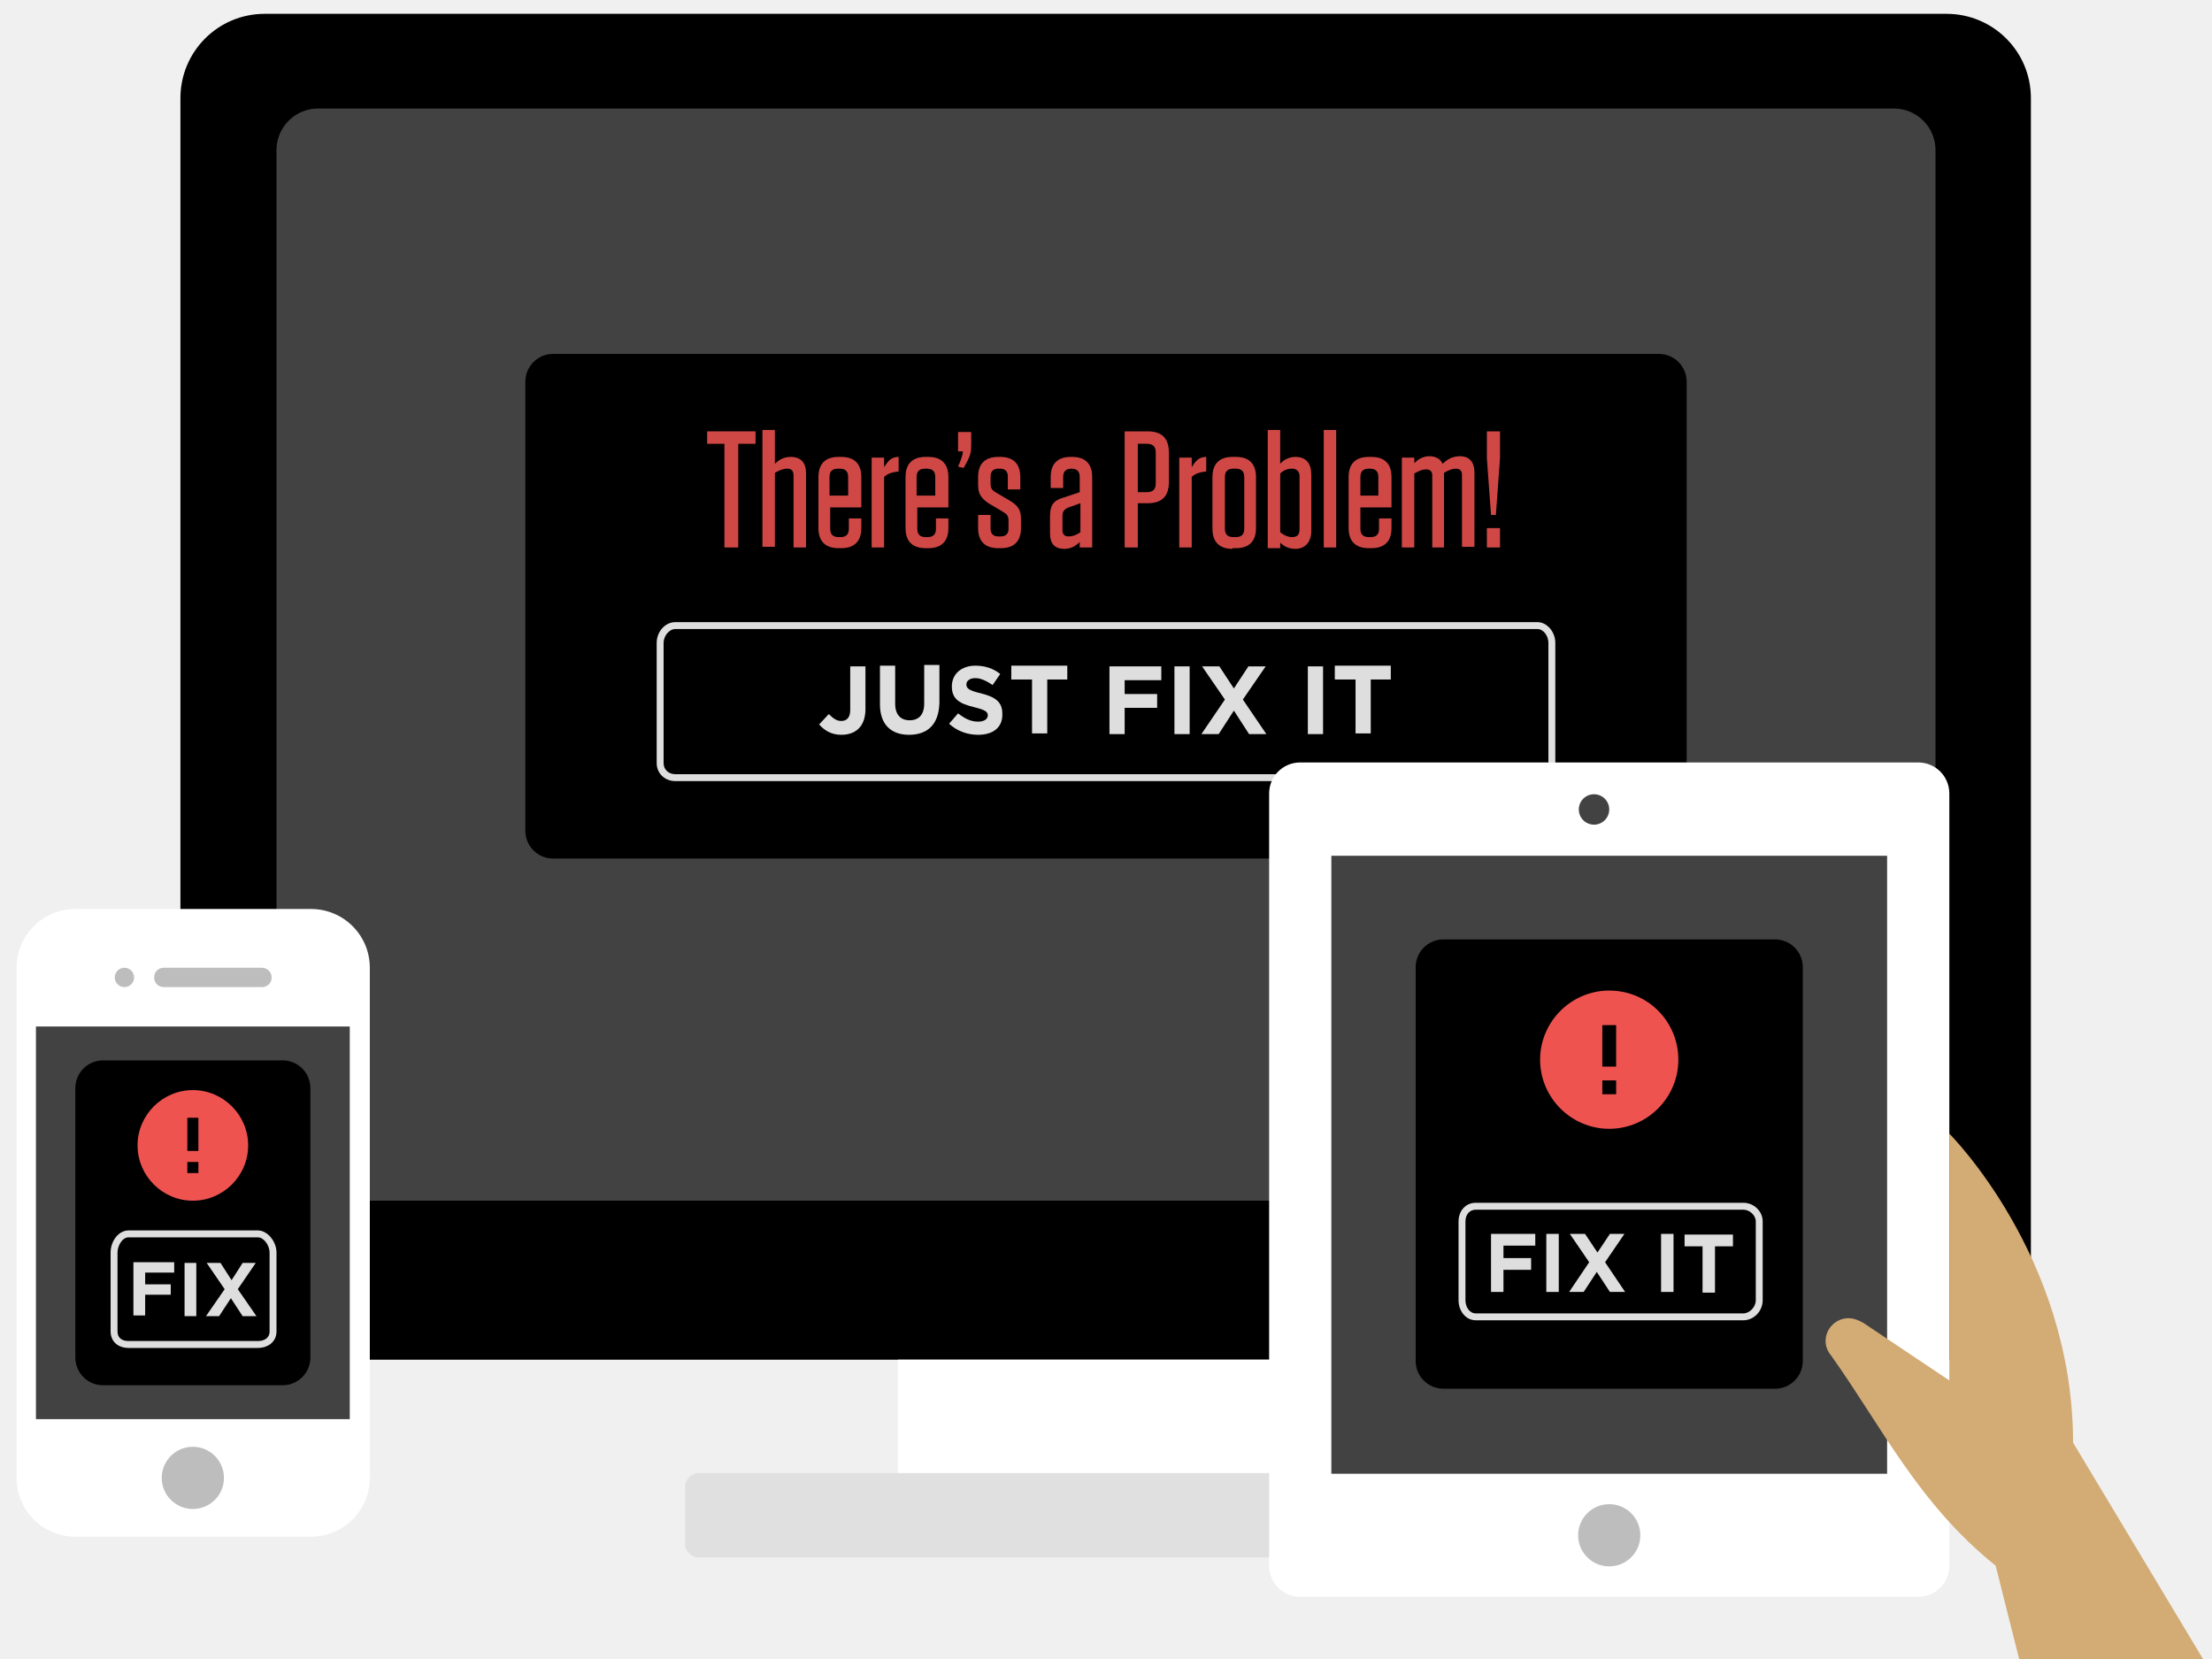
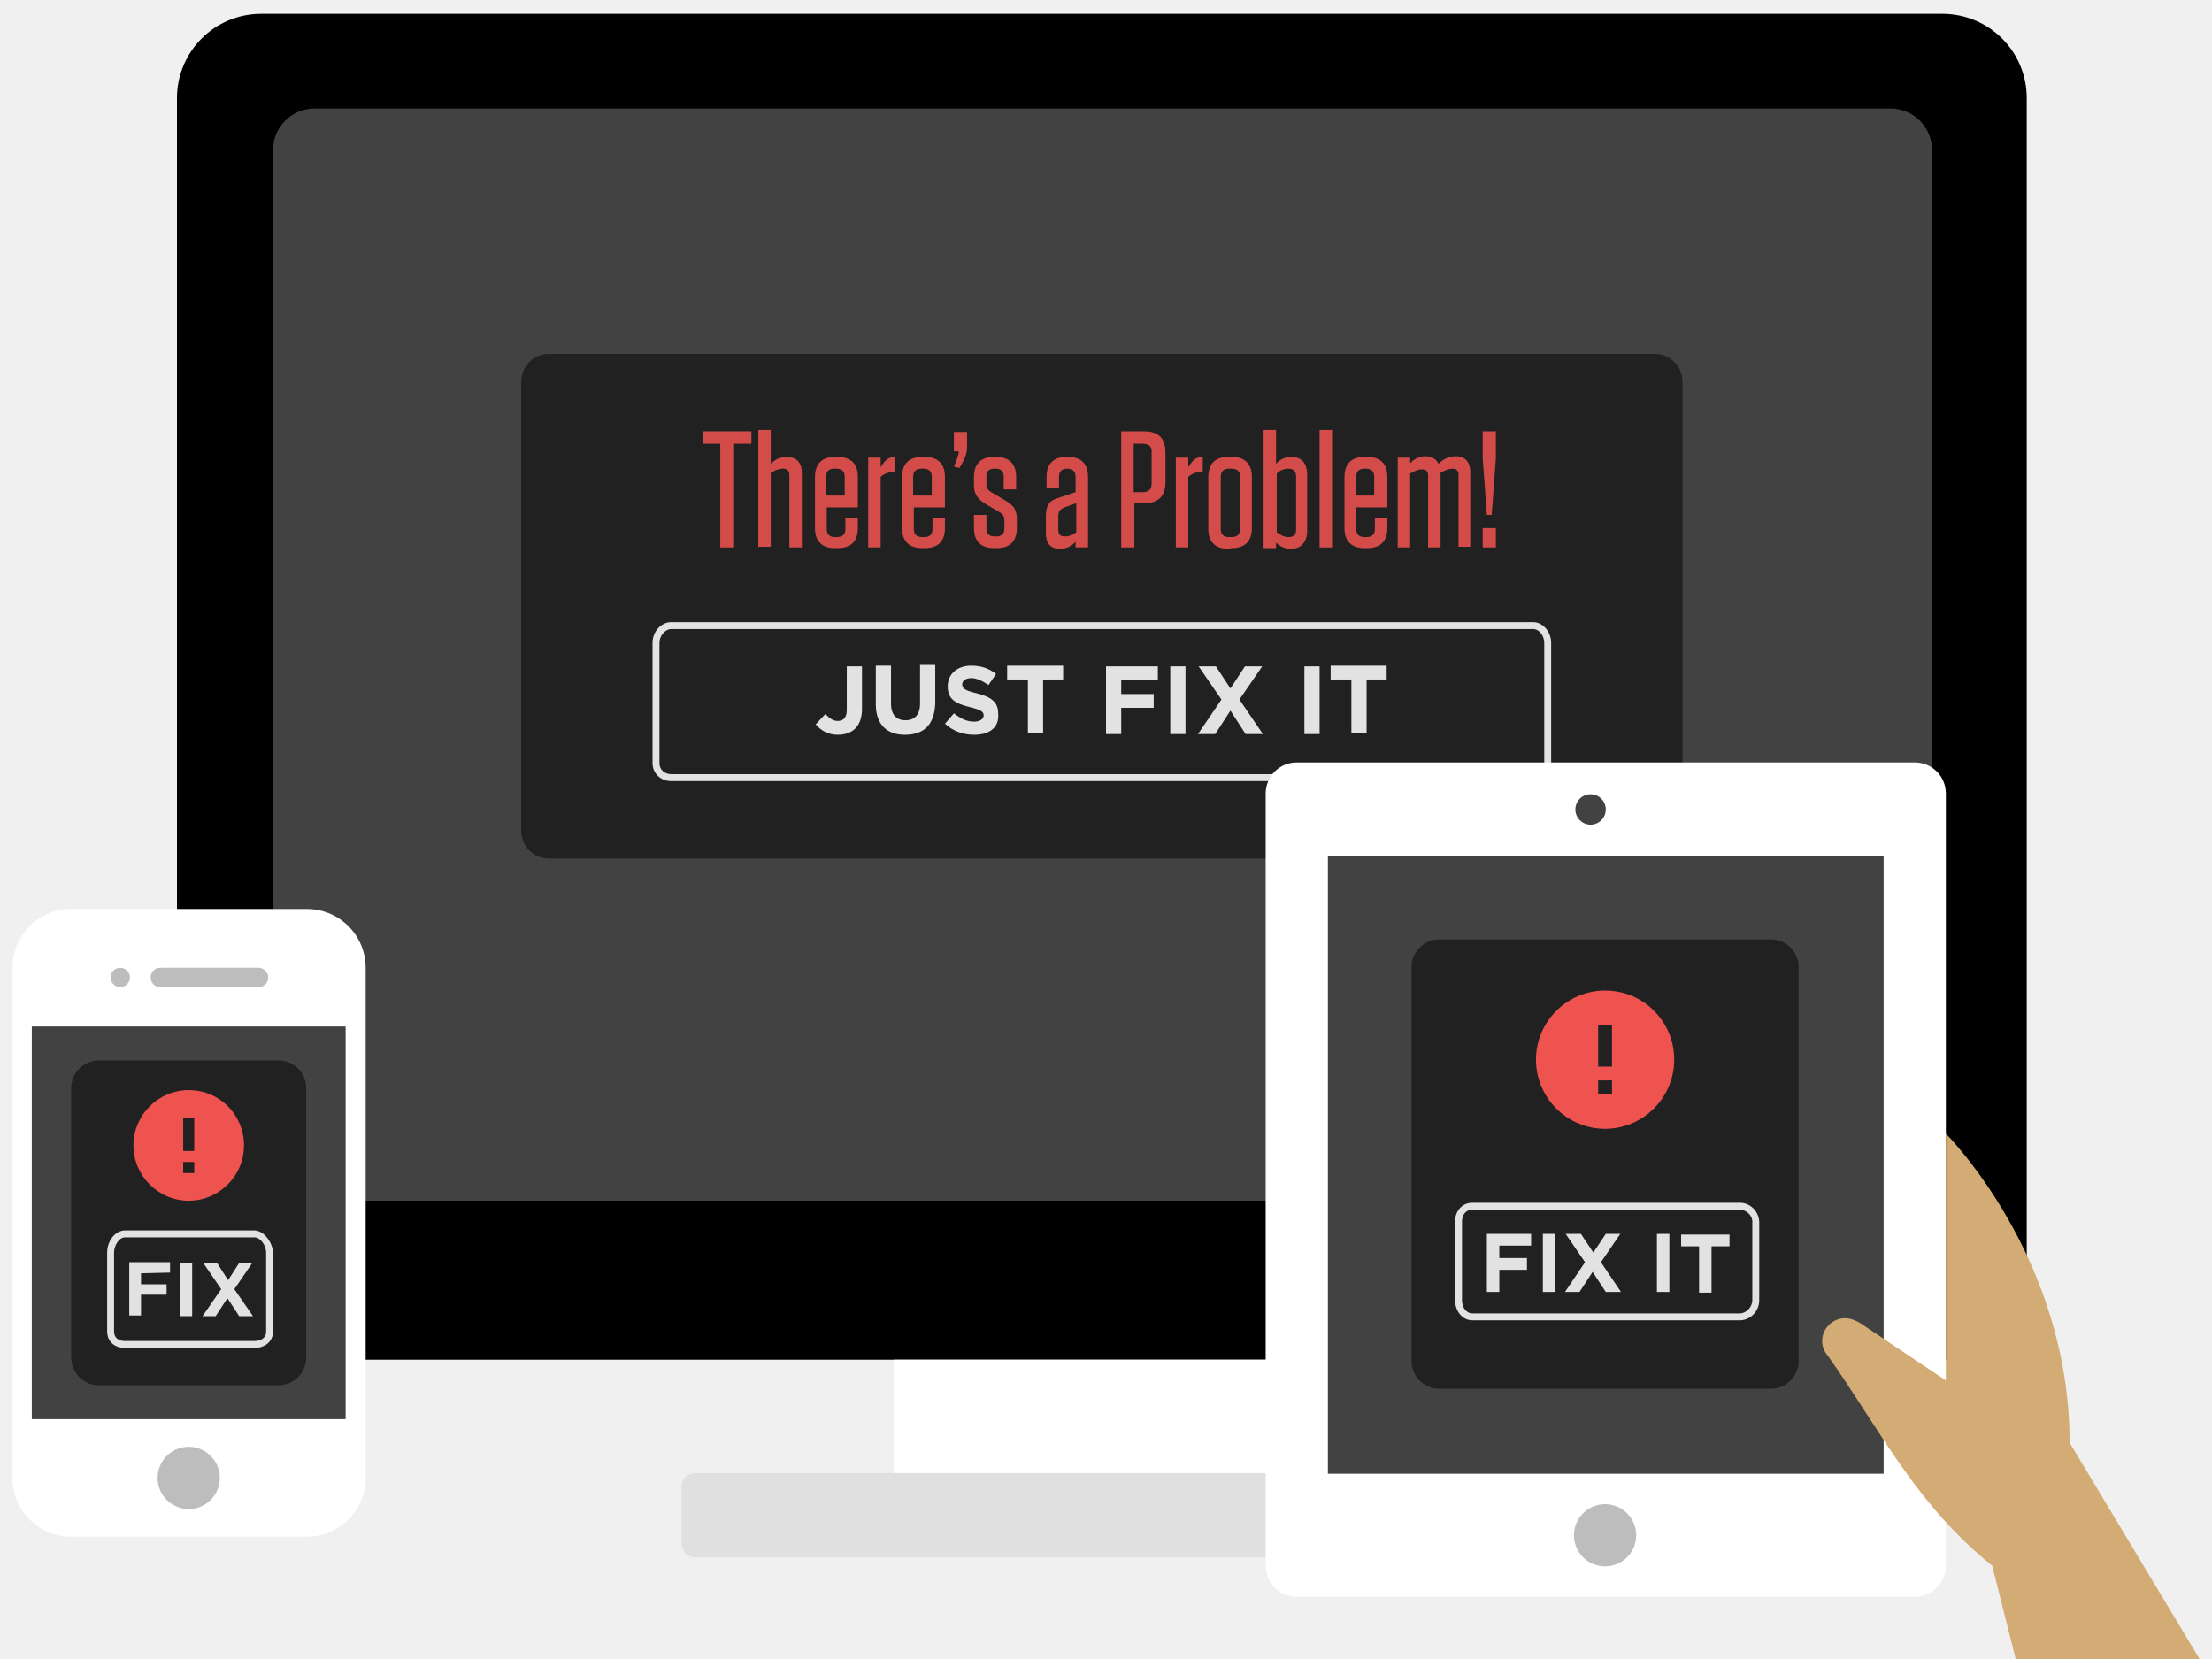
- <svg xmlns="http://www.w3.org/2000/svg" version="1.1" id="Layer_1" x="0px" y="0px" viewBox="148 -108 320 240" style="enable-background:new 148 -108 320 240;" xml:space="preserve">
+ <svg xmlns="http://www.w3.org/2000/svg" version="1.1" id="Layer_1" x="0px" y="0px" viewBox="0 16 320 240" style="enable-background:new 0 16 320 240;" xml:space="preserve">
  <style type="text/css">
	.st0{fill:#FFFFFF;}
	.st1{fill:#424242;}
	.st2{fill:#E0E0E0;}
	.st3{fill:#BDBDBD;}
- 	.st4{opacity:0.87;}
- 	.st5{fill:#EF5350;}
- 	.st6{fill:#D3AB74;}
+ 	.st4{fill:#212121;}
+ 	.st5{opacity:0.87;}
+ 	.st6{fill:#EF5350;}
+ 	.st7{fill:#D3AB74;}
</style>
  <g>
-     <path d="M441.8,76.5c0,6.7-5.4,12.2-12.2,12.2H186.3c-6.7,0-12.2-5.4-12.2-12.2V-93.8c0-6.7,5.4-12.2,12.2-12.2h243.3   c6.7,0,12.2,5.4,12.2,12.2V76.5z" />
-     <rect x="277.9" y="88.7" class="st0" width="60" height="16.5" />
-     <path class="st1" d="M428-86.3c0-3.3-2.7-6-6-6H194c-3.3,0-6,2.7-6,6v146c0,3.3,2.7,6,6,6h228c3.3,0,6-2.7,6-6V-86.3z" />
-     <path class="st2" d="M366.8,117.3H249.1c-1.1,0-2-0.9-2-2v-8.2c0-1.1,0.9-2,2-2h117.7c1.1,0,2,0.9,2,2v8.2   C368.8,116.4,367.9,117.3,366.8,117.3z" />
+     <path d="M293.2,200.5c0,6.7-5.4,12.2-12.2,12.2H37.8c-6.7,0-12.2-5.4-12.2-12.2V30.2c0-6.7,5.4-12.2,12.2-12.2H281   c6.7,0,12.2,5.4,12.2,12.2V200.5L293.2,200.5z" />
+     <rect x="129.3" y="212.7" class="st0" width="60" height="16.5" />
+     <path class="st1" d="M279.5,37.7c0-3.3-2.7-6-6-6h-228c-3.3,0-6,2.7-6,6v146c0,3.3,2.7,6,6,6h228c3.3,0,6-2.7,6-6V37.7z" />
+     <path class="st2" d="M218.2,241.3H100.6c-1.1,0-2-0.9-2-2v-8.2c0-1.1,0.9-2,2-2h117.7c1.1,0,2,0.9,2,2v8.2   C220.2,240.4,219.3,241.3,218.2,241.3z" />
  </g>
  <g>
-     <path class="st0" d="M201.5,105.8c0,4.7-3.8,8.5-8.5,8.5h-34.1c-4.7,0-8.5-3.8-8.5-8.5V32c0-4.7,3.8-8.5,8.5-8.5h34.1   c4.7,0,8.5,3.8,8.5,8.5V105.8z" />
-     <rect x="153.2" y="40.5" class="st1" width="45.4" height="56.8" />
-     <circle class="st3" cx="166" cy="33.4" r="1.4" />
-     <path class="st3" d="M187.3,33.4c0,0.8-0.6,1.4-1.4,1.4h-14.2c-0.8,0-1.4-0.6-1.4-1.4s0.6-1.4,1.4-1.4h14.2   C186.6,32,187.3,32.6,187.3,33.4z" />
-     <circle class="st3" cx="175.9" cy="105.8" r="4.5" />
+     <path class="st0" d="M52.9,229.8c0,4.7-3.8,8.5-8.5,8.5H10.3c-4.7,0-8.5-3.8-8.5-8.5V156c0-4.7,3.8-8.5,8.5-8.5h34.1   c4.7,0,8.5,3.8,8.5,8.5V229.8z" />
+     <rect x="4.6" y="164.5" class="st1" width="45.4" height="56.8" />
+     <circle class="st3" cx="17.4" cy="157.4" r="1.4" />
+     <path class="st3" d="M38.8,157.4c0,0.8-0.6,1.4-1.4,1.4H23.2c-0.8,0-1.4-0.6-1.4-1.4c0-0.8,0.6-1.4,1.4-1.4h14.2   C38.1,156,38.8,156.6,38.8,157.4z" />
+     <circle class="st3" cx="27.3" cy="229.8" r="4.5" />
  </g>
  <g>
-     <path d="M192.9,88.4c0,2.2-1.8,4-4,4h-26c-2.2,0-4-1.8-4-4v-39c0-2.2,1.8-4,4-4h26c2.2,0,4,1.8,4,4V88.4z" />
-     <g class="st4">
-       <path class="st0" d="M185.3,71c0.9,0,1.7,1.2,1.7,2.2v11.4c0,1-0.8,1.4-1.7,1.4h-18.7c-0.9,0-1.6-0.4-1.6-1.4V73.2    c0-1,0.7-2.2,1.6-2.2H185 M185.3,70h-18.7c-1.5,0-2.6,1.6-2.6,3.2v11.4c0,1.5,1.1,2.4,2.6,2.4h18.7c1.5,0,2.7-0.9,2.7-2.4V73.2    C188,71.6,186.7,70,185.3,70L185.3,70z" />
+     <path class="st4" d="M44.3,212.4c0,2.2-1.8,4-4,4h-26c-2.2,0-4-1.8-4-4v-39c0-2.2,1.8-4,4-4h26c2.2,0,4,1.8,4,4V212.4z" />
+     <g class="st5">
+       <path class="st0" d="M36.8,195c0.9,0,1.7,1.2,1.7,2.2v11.4c0,1-0.8,1.4-1.7,1.4H18.1c-0.9,0-1.6-0.4-1.6-1.4v-11.4    c0-1,0.7-2.2,1.6-2.2h18.4 M36.8,194H18.1c-1.5,0-2.6,1.6-2.6,3.2v11.4c0,1.5,1.1,2.4,2.6,2.4h18.7c1.5,0,2.7-0.9,2.7-2.4v-11.4    C39.4,195.6,38.1,194,36.8,194L36.8,194z" />
      <g>
-         <path class="st0" d="M169,76.2v1.6h3.7v1.5H169v3h-1.7v-7.7h5.9v1.5H169z" />
-         <path class="st0" d="M174.7,82.4v-7.7h1.7v7.7H174.7z" />
-         <path class="st0" d="M183.1,82.4l-1.7-2.6l-1.7,2.6h-1.9l2.7-3.9l-2.6-3.8h2l1.6,2.5l1.6-2.5h1.9l-2.6,3.8l2.7,3.9H183.1z" />
+         <path class="st0" d="M20.4,200.2v1.6h3.7v1.5h-3.7v3h-1.7v-7.7h5.9v1.5L20.4,200.2L20.4,200.2z" />
+         <path class="st0" d="M26.1,206.4v-7.7h1.7v7.7H26.1z" />
+         <path class="st0" d="M34.6,206.4l-1.7-2.6l-1.7,2.6h-1.9l2.7-3.9l-2.6-3.8h2l1.6,2.5l1.6-2.5h1.9l-2.6,3.8l2.7,3.9H34.6z" />
      </g>
    </g>
-     <path class="st5" d="M175.9,49.7c-4.4,0-8,3.6-8,8s3.6,8,8,8s8-3.6,8-8S180.3,49.7,175.9,49.7z M176.7,61.7h-1.6v-1.6h1.6V61.7z    M176.7,58.5h-1.6v-4.8h1.6V58.5z" />
+     <path class="st6" d="M27.3,173.7c-4.4,0-8,3.6-8,8c0,4.4,3.6,8,8,8s8-3.6,8-8S31.8,173.7,27.3,173.7z M28.1,185.7h-1.6v-1.6h1.6   V185.7z M28.1,182.5h-1.6v-4.8h1.6V182.5z" />
  </g>
  <g>
-     <path d="M392,12.2c0,2.2-1.8,4-4,4H228c-2.2,0-4-1.8-4-4v-65c0-2.2,1.8-4,4-4h160c2.2,0,4,1.8,4,4V12.2z" />
-     <g class="st4">
-       <path class="st0" d="M370.4-17c0.9,0,1.6,1,1.6,2V2.4c0,1-0.7,1.6-1.6,1.6H245.7c-0.9,0-1.7-0.6-1.7-1.6V-15c0-1,0.8-2,1.7-2H370     M370.4-18H245.7c-1.5,0-2.7,1.4-2.7,3V2.4c0,1.5,1.2,2.6,2.7,2.6h124.7c1.5,0,2.6-1.1,2.6-2.6V-15C373-16.6,371.8-18,370.4-18    L370.4-18z" />
+     <path class="st4" d="M243.4,136.2c0,2.2-1.8,4-4,4h-160c-2.2,0-4-1.8-4-4v-65c0-2.2,1.8-4,4-4h160c2.2,0,4,1.8,4,4V136.2z" />
+     <g class="st5">
+       <path class="st0" d="M221.8,107c0.9,0,1.6,1,1.6,2v17.4c0,1-0.7,1.6-1.6,1.6H97.1c-0.9,0-1.7-0.6-1.7-1.6V109c0-1,0.8-2,1.7-2    h124.3 M221.8,106H97.1c-1.5,0-2.7,1.4-2.7,3v17.4c0,1.5,1.2,2.6,2.7,2.6h124.7c1.5,0,2.6-1.1,2.6-2.6V109    C224.4,107.4,223.2,106,221.8,106L221.8,106z" />
      <g>
-         <path class="st0" d="M269.7-1.7c-1.5,0-2.5-0.7-3.2-1.5l1.4-1.5c0.6,0.6,1.1,1,1.8,1c0.8,0,1.3-0.5,1.3-1.6v-6.3h2.2v6.4     C273.1-2.8,271.7-1.7,269.7-1.7z" />
-         <path class="st0" d="M279.5-1.7c-2.6,0-4.2-1.5-4.2-4.4v-5.6h2.2v5.5c0,1.6,0.8,2.4,2.1,2.4c1.3,0,2.1-0.8,2.1-2.4v-5.6h2.2v5.5     C283.8-3.1,282.1-1.7,279.5-1.7z" />
-         <path class="st0" d="M289.5-1.7c-1.5,0-3-0.5-4.2-1.6l1.3-1.5c0.9,0.7,1.8,1.2,2.9,1.2c0.9,0,1.4-0.4,1.4-0.9v0     c0-0.5-0.3-0.8-2-1.2c-2-0.5-3.2-1.1-3.2-3v0c0-1.8,1.4-3,3.4-3c1.4,0,2.6,0.4,3.6,1.2l-1.1,1.6c-0.9-0.6-1.7-1-2.5-1     s-1.3,0.4-1.3,0.9v0c0,0.6,0.4,0.9,2.1,1.3c2,0.5,3.1,1.2,3.1,2.9v0C293.1-2.8,291.7-1.7,289.5-1.7z" />
-         <path class="st0" d="M299.5-9.7v7.8h-2.2v-7.8h-3v-2h8.1v2H299.5z" />
-         <path class="st0" d="M310.7-9.7v2.1h4.7v2h-4.7v3.8h-2.2v-9.8h7.5v2H310.7z" />
-         <path class="st0" d="M317.9-1.8v-9.8h2.2v9.8H317.9z" />
-         <path class="st0" d="M328.7-1.8l-2.2-3.4l-2.2,3.4h-2.5l3.4-5l-3.3-4.8h2.5l2.1,3.2l2.1-3.2h2.5l-3.3,4.8l3.4,5H328.7z" />
-         <path class="st0" d="M337.2-1.8v-9.8h2.2v9.8H337.2z" />
-         <path class="st0" d="M346.3-9.7v7.8h-2.2v-7.8h-3v-2h8.1v2H346.3z" />
+         <path class="st0" d="M121.2,122.3c-1.5,0-2.5-0.7-3.2-1.5l1.4-1.5c0.6,0.6,1.1,1,1.8,1c0.8,0,1.3-0.5,1.3-1.6v-6.3h2.2v6.4     C124.6,121.2,123.2,122.3,121.2,122.3z" />
+         <path class="st0" d="M130.9,122.3c-2.6,0-4.2-1.5-4.2-4.4v-5.6h2.2v5.5c0,1.6,0.8,2.4,2.1,2.4c1.3,0,2.1-0.8,2.1-2.4v-5.6h2.2     v5.5C135.2,120.9,133.6,122.3,130.9,122.3z" />
+         <path class="st0" d="M140.9,122.3c-1.5,0-3-0.5-4.2-1.6l1.3-1.5c0.9,0.7,1.8,1.2,2.9,1.2c0.9,0,1.4-0.4,1.4-0.9l0,0     c0-0.5-0.3-0.8-2-1.2c-2-0.5-3.2-1.1-3.2-3l0,0c0-1.8,1.4-3,3.4-3c1.4,0,2.6,0.4,3.6,1.2l-1.1,1.6c-0.9-0.6-1.7-1-2.5-1     s-1.3,0.4-1.3,0.9l0,0c0,0.6,0.4,0.9,2.1,1.3c2,0.5,3.1,1.2,3.1,2.9l0,0C144.6,121.2,143.2,122.3,140.9,122.3z" />
+         <path class="st0" d="M150.9,114.3v7.8h-2.2v-7.8h-3v-2h8.1v2H150.9z" />
+         <path class="st0" d="M162.2,114.3v2.1h4.7v2h-4.7v3.8h-2.2v-9.8h7.5v2L162.2,114.3L162.2,114.3z" />
+         <path class="st0" d="M169.3,122.2v-9.8h2.2v9.8C171.6,122.2,169.3,122.2,169.3,122.2z" />
+         <path class="st0" d="M180.2,122.2l-2.2-3.4l-2.2,3.4h-2.5l3.4-5l-3.3-4.8h2.5l2.1,3.2l2.1-3.2h2.5l-3.3,4.8l3.4,5     C182.7,122.2,180.2,122.2,180.2,122.2z" />
+         <path class="st0" d="M188.7,122.2v-9.8h2.2v9.8C190.9,122.2,188.7,122.2,188.7,122.2z" />
+         <path class="st0" d="M197.7,114.3v7.8h-2.2v-7.8h-3v-2h8.1v2H197.7z" />
      </g>
    </g>
-     <g class="st4">
-       <path class="st5" d="M252.8-28.8v-15h-2.5v-1.8h7v1.8h-2.5v15H252.8z" />
-       <path class="st5" d="M258.3-45.8h1.8v4.9c0.5-0.5,1.2-1,2.3-1c1.5,0,2.2,0.9,2.2,2.3v10.8h-1.8v-10.4c0-0.7-0.3-1-0.9-1    c-0.6,0-1.1,0.2-1.8,0.6v10.7h-1.8V-45.8z" />
-       <path class="st5" d="M268.1-34.6v3.1c0,0.8,0.4,1.2,1.2,1.2h0.3c0.8,0,1.2-0.4,1.2-1.2V-33h1.8v1.4c0,1.9-1,2.9-2.9,2.9h-0.4    c-1.9,0-2.9-1-2.9-2.9V-39c0-1.9,1-2.9,2.9-2.9h0.4c1.9,0,2.9,1,2.9,2.9v4.4H268.1z M268.1-36.3h2.6V-39c0-0.8-0.4-1.2-1.2-1.2    h-0.3c-0.8,0-1.2,0.4-1.2,1.2V-36.3z" />
-       <path class="st5" d="M274.1-41.8h1.8v1.4c0.6-1,1.1-1.5,2.1-1.5v2.1c-0.9,0.1-1.6,0.3-2.1,0.8v10.2h-1.8V-41.8z" />
-       <path class="st5" d="M280.7-34.6v3.1c0,0.8,0.4,1.2,1.2,1.2h0.3c0.8,0,1.2-0.4,1.2-1.2V-33h1.8v1.4c0,1.9-1,2.9-2.9,2.9h-0.4    c-1.9,0-2.9-1-2.9-2.9V-39c0-1.9,1-2.9,2.9-2.9h0.4c1.9,0,2.9,1,2.9,2.9v4.4H280.7z M280.7-36.3h2.6V-39c0-0.8-0.4-1.2-1.2-1.2    h-0.3c-0.8,0-1.2,0.4-1.2,1.2V-36.3z" />
-       <path class="st5" d="M288.5-43.7c0,1.1-0.1,1.5-0.6,2.5l-0.5,0.9l-0.8-0.2l0.3-0.7c0.2-0.6,0.4-1.1,0.4-1.5h-0.7v-2.8h1.9V-43.7z" />
-       <path class="st5" d="M293.8-39.1c0-0.7-0.4-1.1-1.1-1.1h-0.3c-0.7,0-1.1,0.4-1.1,1.1v1.1c0,0.6,0.2,0.9,0.7,1.2l2.2,1.3    c1.1,0.7,1.5,1.3,1.5,2.6v1.3c0,1.9-1,2.9-2.9,2.9h-0.4c-1.9,0-2.9-1-2.9-2.9v-1.9h1.8v2c0,0.7,0.4,1.1,1.1,1.1h0.4    c0.7,0,1.1-0.4,1.1-1.1v-1.2c0-0.6-0.2-0.9-0.7-1.2l-2.2-1.3c-1-0.7-1.5-1.3-1.5-2.6V-39c0-1.9,1-2.9,2.9-2.9h0.3    c1.9,0,2.9,1,2.9,2.9v1.8h-1.8V-39.1z" />
-       <path class="st5" d="M299.9-33.3c0-1.6,0.5-2.3,1.9-2.7l2.4-0.8V-39c0-0.8-0.4-1.2-1.2-1.2H303c-0.8,0-1.2,0.4-1.2,1.2v1.6H300    V-39c0-1.9,1-2.9,2.9-2.9h0.2c1.9,0,2.9,1,2.9,2.9v10.2h-1.8v-0.8c-0.5,0.5-1.2,1-2.2,1c-1.5,0-2.1-0.8-2.1-2.3V-33.3z M304.3-31    v-4.2l-1.7,0.6c-0.7,0.3-0.9,0.6-0.9,1.3v2c0,0.6,0.3,0.9,0.9,0.9C303.2-30.4,303.7-30.6,304.3-31z" />
-       <path class="st5" d="M312.6-28.8h-1.9v-16.8h3.3c2.1,0,3.1,1,3.1,3.1v4.2c0,2.1-1,3.1-3.1,3.1h-1.4V-28.8z M313.9-43.8h-1.3v7h1.3    c0.9,0,1.3-0.4,1.3-1.3v-4.4C315.2-43.4,314.8-43.8,313.9-43.8z" />
-       <path class="st5" d="M318.6-41.8h1.8v1.4c0.6-1,1.1-1.5,2.1-1.5v2.1c-0.9,0.1-1.6,0.3-2.1,0.8v10.2h-1.8V-41.8z" />
-       <path class="st5" d="M326.3-28.6c-1.9,0-2.9-1-2.9-2.9V-39c0-1.9,1-2.9,2.9-2.9h0.5c1.9,0,2.9,1,2.9,2.9v7.4c0,1.9-1,2.9-2.9,2.9    H326.3z M326.4-40.2c-0.8,0-1.2,0.4-1.2,1.2v7.5c0,0.8,0.4,1.2,1.2,1.2h0.4c0.8,0,1.2-0.4,1.2-1.2V-39c0-0.8-0.4-1.2-1.2-1.2    H326.4z" />
-       <path class="st5" d="M331.4-45.8h1.8v4.9c0.4-0.5,1.2-1,2.2-1c1.6,0,2.3,1,2.3,2.6v8.1c0,1.5-0.8,2.6-2.3,2.6    c-1.1,0-1.8-0.5-2.2-0.9v0.8h-1.8V-45.8z M333.2-31c0.5,0.4,1.1,0.7,1.7,0.7c0.7,0,1.1-0.3,1.1-1.1v-7.7c0-0.7-0.4-1.1-1.1-1.1    c-0.6,0-1.2,0.2-1.7,0.7V-31z" />
-       <path class="st5" d="M339.5-45.8h1.8v17h-1.8V-45.8z" />
-       <path class="st5" d="M344.8-34.6v3.1c0,0.8,0.4,1.2,1.2,1.2h0.3c0.8,0,1.2-0.4,1.2-1.2V-33h1.8v1.4c0,1.9-1,2.9-2.9,2.9h-0.4    c-1.9,0-2.9-1-2.9-2.9V-39c0-1.9,1-2.9,2.9-2.9h0.4c1.9,0,2.9,1,2.9,2.9v4.4H344.8z M344.8-36.3h2.6V-39c0-0.8-0.4-1.2-1.2-1.2    H346c-0.8,0-1.2,0.4-1.2,1.2V-36.3z" />
-       <path class="st5" d="M357-28.8h-1.8v-10.4c0-0.6-0.3-0.9-0.9-0.9c-0.5,0-1,0.2-1.7,0.6v10.7h-1.8v-13h1.8v0.8c0.5-0.5,1.2-1,2.2-1    c0.9,0,1.6,0.4,1.9,1.1c0.6-0.6,1.4-1.1,2.5-1.1c1.4,0,2.1,0.9,2.1,2.3v10.8h-1.8v-10.4c0-0.6-0.3-0.9-0.9-0.9    c-0.5,0-1,0.2-1.7,0.6V-28.8z" />
-       <path class="st5" d="M364.4-33.5h-0.7l-0.6-8.2v-3.9h1.9v3.9L364.4-33.5z M365-28.8h-1.9v-2.8h1.9V-28.8z" />
+     <g class="st5">
+       <path class="st6" d="M104.2,95.2v-15h-2.5v-1.8h7v1.8h-2.5v15H104.2z" />
+       <path class="st6" d="M109.7,78.2h1.8v4.9c0.5-0.5,1.2-1,2.3-1c1.5,0,2.2,0.9,2.2,2.3v10.8h-1.8V84.8c0-0.7-0.3-1-0.9-1    s-1.1,0.2-1.8,0.6v10.7h-1.8L109.7,78.2L109.7,78.2z" />
+       <path class="st6" d="M119.6,89.4v3.1c0,0.8,0.4,1.2,1.2,1.2h0.3c0.8,0,1.2-0.4,1.2-1.2V91h1.8v1.4c0,1.9-1,2.9-2.9,2.9h-0.4    c-1.9,0-2.9-1-2.9-2.9V85c0-1.9,1-2.9,2.9-2.9h0.4c1.9,0,2.9,1,2.9,2.9v4.4H119.6z M119.6,87.7h2.6V85c0-0.8-0.4-1.2-1.2-1.2h-0.3    c-0.8,0-1.2,0.4-1.2,1.2v2.7H119.6z" />
+       <path class="st6" d="M125.6,82.2h1.8v1.4c0.6-1,1.1-1.5,2.1-1.5v2.1c-0.9,0.1-1.6,0.3-2.1,0.8v10.2h-1.8V82.2z" />
+       <path class="st6" d="M132.2,89.4v3.1c0,0.8,0.4,1.2,1.2,1.2h0.3c0.8,0,1.2-0.4,1.2-1.2V91h1.8v1.4c0,1.9-1,2.9-2.9,2.9h-0.4    c-1.9,0-2.9-1-2.9-2.9V85c0-1.9,1-2.9,2.9-2.9h0.4c1.9,0,2.9,1,2.9,2.9v4.4H132.2z M132.2,87.7h2.6V85c0-0.8-0.4-1.2-1.2-1.2h-0.3    c-0.8,0-1.2,0.4-1.2,1.2v2.7H132.2z" />
+       <path class="st6" d="M139.9,80.3c0,1.1-0.1,1.5-0.6,2.5l-0.5,0.9l-0.8-0.2l0.3-0.7c0.2-0.6,0.4-1.1,0.4-1.5H138v-2.8h1.9    L139.9,80.3L139.9,80.3z" />
+       <path class="st6" d="M145.2,84.9c0-0.7-0.4-1.1-1.1-1.1h-0.3c-0.7,0-1.1,0.4-1.1,1.1V86c0,0.6,0.2,0.9,0.7,1.2l2.2,1.3    c1.1,0.7,1.5,1.3,1.5,2.6v1.3c0,1.9-1,2.9-2.9,2.9h-0.4c-1.9,0-2.9-1-2.9-2.9v-1.9h1.8v2c0,0.7,0.4,1.1,1.1,1.1h0.4    c0.7,0,1.1-0.4,1.1-1.1v-1.2c0-0.6-0.2-0.9-0.7-1.2l-2.2-1.3c-1-0.7-1.5-1.3-1.5-2.6V85c0-1.9,1-2.9,2.9-2.9h0.3    c1.9,0,2.9,1,2.9,2.9v1.8h-1.8V84.9z" />
+       <path class="st6" d="M151.3,90.7c0-1.6,0.5-2.3,1.9-2.7l2.4-0.8V85c0-0.8-0.4-1.2-1.2-1.2h0c-0.8,0-1.2,0.4-1.2,1.2v1.6h-1.8V85    c0-1.9,1-2.9,2.9-2.9h0.2c1.9,0,2.9,1,2.9,2.9v10.2h-1.8v-0.8c-0.5,0.5-1.2,1-2.2,1c-1.5,0-2.1-0.8-2.1-2.3V90.7z M155.7,93v-4.2    l-1.7,0.6c-0.7,0.3-0.9,0.6-0.9,1.3v2c0,0.6,0.3,0.9,0.9,0.9C154.7,93.6,155.2,93.4,155.7,93z" />
+       <path class="st6" d="M164.1,95.2h-1.9V78.4h3.3c2.1,0,3.1,1,3.1,3.1v4.2c0,2.1-1,3.1-3.1,3.1h-1.4V95.2z M165.3,80.2h-1.3v7h1.3    c0.9,0,1.3-0.4,1.3-1.3v-4.4C166.7,80.6,166.2,80.2,165.3,80.2z" />
+       <path class="st6" d="M170.1,82.2h1.8v1.4c0.6-1,1.1-1.5,2.1-1.5v2.1c-0.9,0.1-1.6,0.3-2.1,0.8v10.2h-1.8V82.2z" />
+       <path class="st6" d="M177.7,95.4c-1.9,0-2.9-1-2.9-2.9V85c0-1.9,1-2.9,2.9-2.9h0.5c1.9,0,2.9,1,2.9,2.9v7.4c0,1.9-1,2.9-2.9,2.9    L177.7,95.4L177.7,95.4z M177.8,83.8c-0.8,0-1.2,0.4-1.2,1.2v7.5c0,0.8,0.4,1.2,1.2,1.2h0.4c0.8,0,1.2-0.4,1.2-1.2V85    c0-0.8-0.4-1.2-1.2-1.2H177.8z" />
+       <path class="st6" d="M182.8,78.2h1.8v4.9c0.4-0.5,1.2-1,2.2-1c1.6,0,2.3,1,2.3,2.6v8.1c0,1.5-0.8,2.6-2.3,2.6    c-1.1,0-1.8-0.5-2.2-0.9v0.8h-1.8V78.2z M184.7,93c0.5,0.4,1.1,0.7,1.7,0.7c0.7,0,1.1-0.3,1.1-1.1v-7.7c0-0.7-0.4-1.1-1.1-1.1    c-0.6,0-1.2,0.2-1.7,0.7V93z" />
+       <path class="st6" d="M190.9,78.2h1.8v17h-1.8V78.2z" />
+       <path class="st6" d="M196.2,89.4v3.1c0,0.8,0.4,1.2,1.2,1.2h0.3c0.8,0,1.2-0.4,1.2-1.2V91h1.8v1.4c0,1.9-1,2.9-2.9,2.9h-0.4    c-1.9,0-2.9-1-2.9-2.9V85c0-1.9,1-2.9,2.9-2.9h0.4c1.9,0,2.9,1,2.9,2.9v4.4H196.2z M196.2,87.7h2.6V85c0-0.8-0.4-1.2-1.2-1.2h-0.2    c-0.8,0-1.2,0.4-1.2,1.2V87.7z" />
+       <path class="st6" d="M208.4,95.2h-1.8V84.8c0-0.6-0.3-0.9-0.9-0.9c-0.5,0-1,0.2-1.7,0.6v10.7h-1.8v-13h1.8V83c0.5-0.5,1.2-1,2.2-1    c0.9,0,1.6,0.4,1.9,1.1c0.6-0.6,1.4-1.1,2.5-1.1c1.4,0,2.1,0.9,2.1,2.3v10.8H211V84.7c0-0.6-0.3-0.9-0.9-0.9c-0.5,0-1,0.2-1.7,0.6    L208.4,95.2L208.4,95.2z" />
+       <path class="st6" d="M215.8,90.5h-0.7l-0.6-8.2v-3.9h1.9v3.9L215.8,90.5z M216.4,95.2h-1.9v-2.8h1.9V95.2z" />
    </g>
  </g>
  <g>
-     <path class="st0" d="M430,118.5c0,2.5-2,4.5-4.5,4.5h-89.4c-2.5,0-4.5-2-4.5-4.5V6.8c0-2.5,2-4.5,4.5-4.5h89.4c2.5,0,4.5,2,4.5,4.5   V118.5z" />
-     <rect x="340.6" y="15.8" class="st1" width="80.4" height="89.4" />
-     <circle class="st3" cx="380.8" cy="114.1" r="4.5" />
-     <path class="st6" d="M466.7,132l-18.8-31.3C447.9,73.8,430,56,430,56v35.7l-12.4-8.3c-0.7-0.4-1.4-0.7-2.2-0.7   c-1.8,0-3.3,1.5-3.3,3.3c0,0.8,0.3,1.5,0.8,2.1c7.4,10.4,12.6,21.4,23.8,30.4l3.4,13.5L466.7,132z" />
-     <circle class="st1" cx="378.6" cy="9.1" r="2.2" />
+     <path class="st0" d="M281.5,242.5c0,2.5-2,4.5-4.5,4.5h-89.4c-2.5,0-4.5-2-4.5-4.5V130.8c0-2.5,2-4.5,4.5-4.5H277   c2.5,0,4.5,2,4.5,4.5V242.5z" />
+     <rect x="192.1" y="139.8" class="st1" width="80.4" height="89.4" />
+     <circle class="st3" cx="232.2" cy="238.1" r="4.5" />
+     <path class="st7" d="M318.2,256l-18.8-31.3c0-26.9-17.9-44.7-17.9-44.7v35.7l-12.4-8.3c-0.7-0.4-1.4-0.7-2.2-0.7   c-1.8,0-3.3,1.5-3.3,3.3c0,0.8,0.3,1.5,0.8,2.1c7.4,10.4,12.6,21.4,23.8,30.4l3.4,13.5H318.2z" />
+     <circle class="st1" cx="230.1" cy="133.1" r="2.2" />
  </g>
  <g>
-     <path d="M408.8,88.9c0,2.2-1.8,4-4,4h-48c-2.2,0-4-1.8-4-4v-57c0-2.2,1.8-4,4-4h48c2.2,0,4,1.8,4,4V88.9z" />
-     <g class="st4">
-       <path class="st0" d="M400.2,67c0.9,0,1.8,0.8,1.8,1.7v11.4c0,1-0.9,1.9-1.8,1.9h-38.7c-0.9,0-1.5-0.9-1.5-1.9V68.7    c0-1,0.6-1.7,1.5-1.7H400 M400.2,66h-38.7c-1.5,0-2.5,1.2-2.5,2.7v11.4c0,1.5,1,2.9,2.5,2.9h38.7c1.5,0,2.8-1.3,2.8-2.9V68.7    C403,67.2,401.7,66,400.2,66L400.2,66z" />
+     <path class="st4" d="M260.2,212.9c0,2.2-1.8,4-4,4h-48c-2.2,0-4-1.8-4-4v-57c0-2.2,1.8-4,4-4h48c2.2,0,4,1.8,4,4V212.9z" />
+     <g class="st5">
+       <path class="st0" d="M251.7,191c0.9,0,1.8,0.8,1.8,1.7v11.4c0,1-0.9,1.9-1.8,1.9h-38.7c-0.9,0-1.5-0.9-1.5-1.9v-11.4    c0-1,0.6-1.7,1.5-1.7h38.5 M251.7,190h-38.7c-1.5,0-2.5,1.2-2.5,2.7v11.4c0,1.5,1,2.9,2.5,2.9h38.7c1.5,0,2.8-1.3,2.8-2.9v-11.4    C254.4,191.2,253.2,190,251.7,190L251.7,190z" />
      <g>
-         <path class="st0" d="M365.5,72.2V74h4v1.7h-4v3.2h-1.8v-8.4h6.4v1.7H365.5z" />
-         <path class="st0" d="M371.7,78.9v-8.4h1.8v8.4H371.7z" />
-         <path class="st0" d="M380.9,78.9l-1.9-2.9l-1.9,2.9h-2.1l2.9-4.3l-2.8-4.1h2.2l1.8,2.7l1.8-2.7h2.1l-2.8,4.1l2.9,4.3H380.9z" />
-         <path class="st0" d="M388.3,78.9v-8.4h1.8v8.4H388.3z" />
-         <path class="st0" d="M396.1,72.3v6.7h-1.8v-6.7h-2.6v-1.7h7v1.7H396.1z" />
+         <path class="st0" d="M216.9,196.2v1.8h4v1.7h-4v3.2h-1.8v-8.4h6.4v1.7C221.6,196.2,216.9,196.2,216.9,196.2z" />
+         <path class="st0" d="M223.2,202.9v-8.4h1.8v8.4H223.2z" />
+         <path class="st0" d="M232.3,202.9l-1.9-2.9l-1.9,2.9h-2.1l2.9-4.3l-2.8-4.1h2.2l1.8,2.7l1.8-2.7h2.1l-2.8,4.1l2.9,4.3H232.3z" />
+         <path class="st0" d="M239.7,202.9v-8.4h1.8v8.4H239.7z" />
+         <path class="st0" d="M247.6,196.3v6.7h-1.8v-6.7h-2.6v-1.7h7v1.7H247.6z" />
      </g>
    </g>
-     <path class="st5" d="M380.8,35.3c-5.5,0-10,4.5-10,10s4.5,10,10,10c5.5,0,10-4.5,10-10S386.4,35.3,380.8,35.3z M381.8,50.3h-2v-2h2   V50.3z M381.8,46.3h-2v-6h2V46.3z" />
+     <path class="st6" d="M232.2,159.3c-5.5,0-10,4.5-10,10s4.5,10,10,10s10-4.5,10-10S237.8,159.3,232.2,159.3z M233.2,174.3h-2v-2h2   V174.3z M233.2,170.3h-2v-6h2V170.3z" />
  </g>
</svg>
